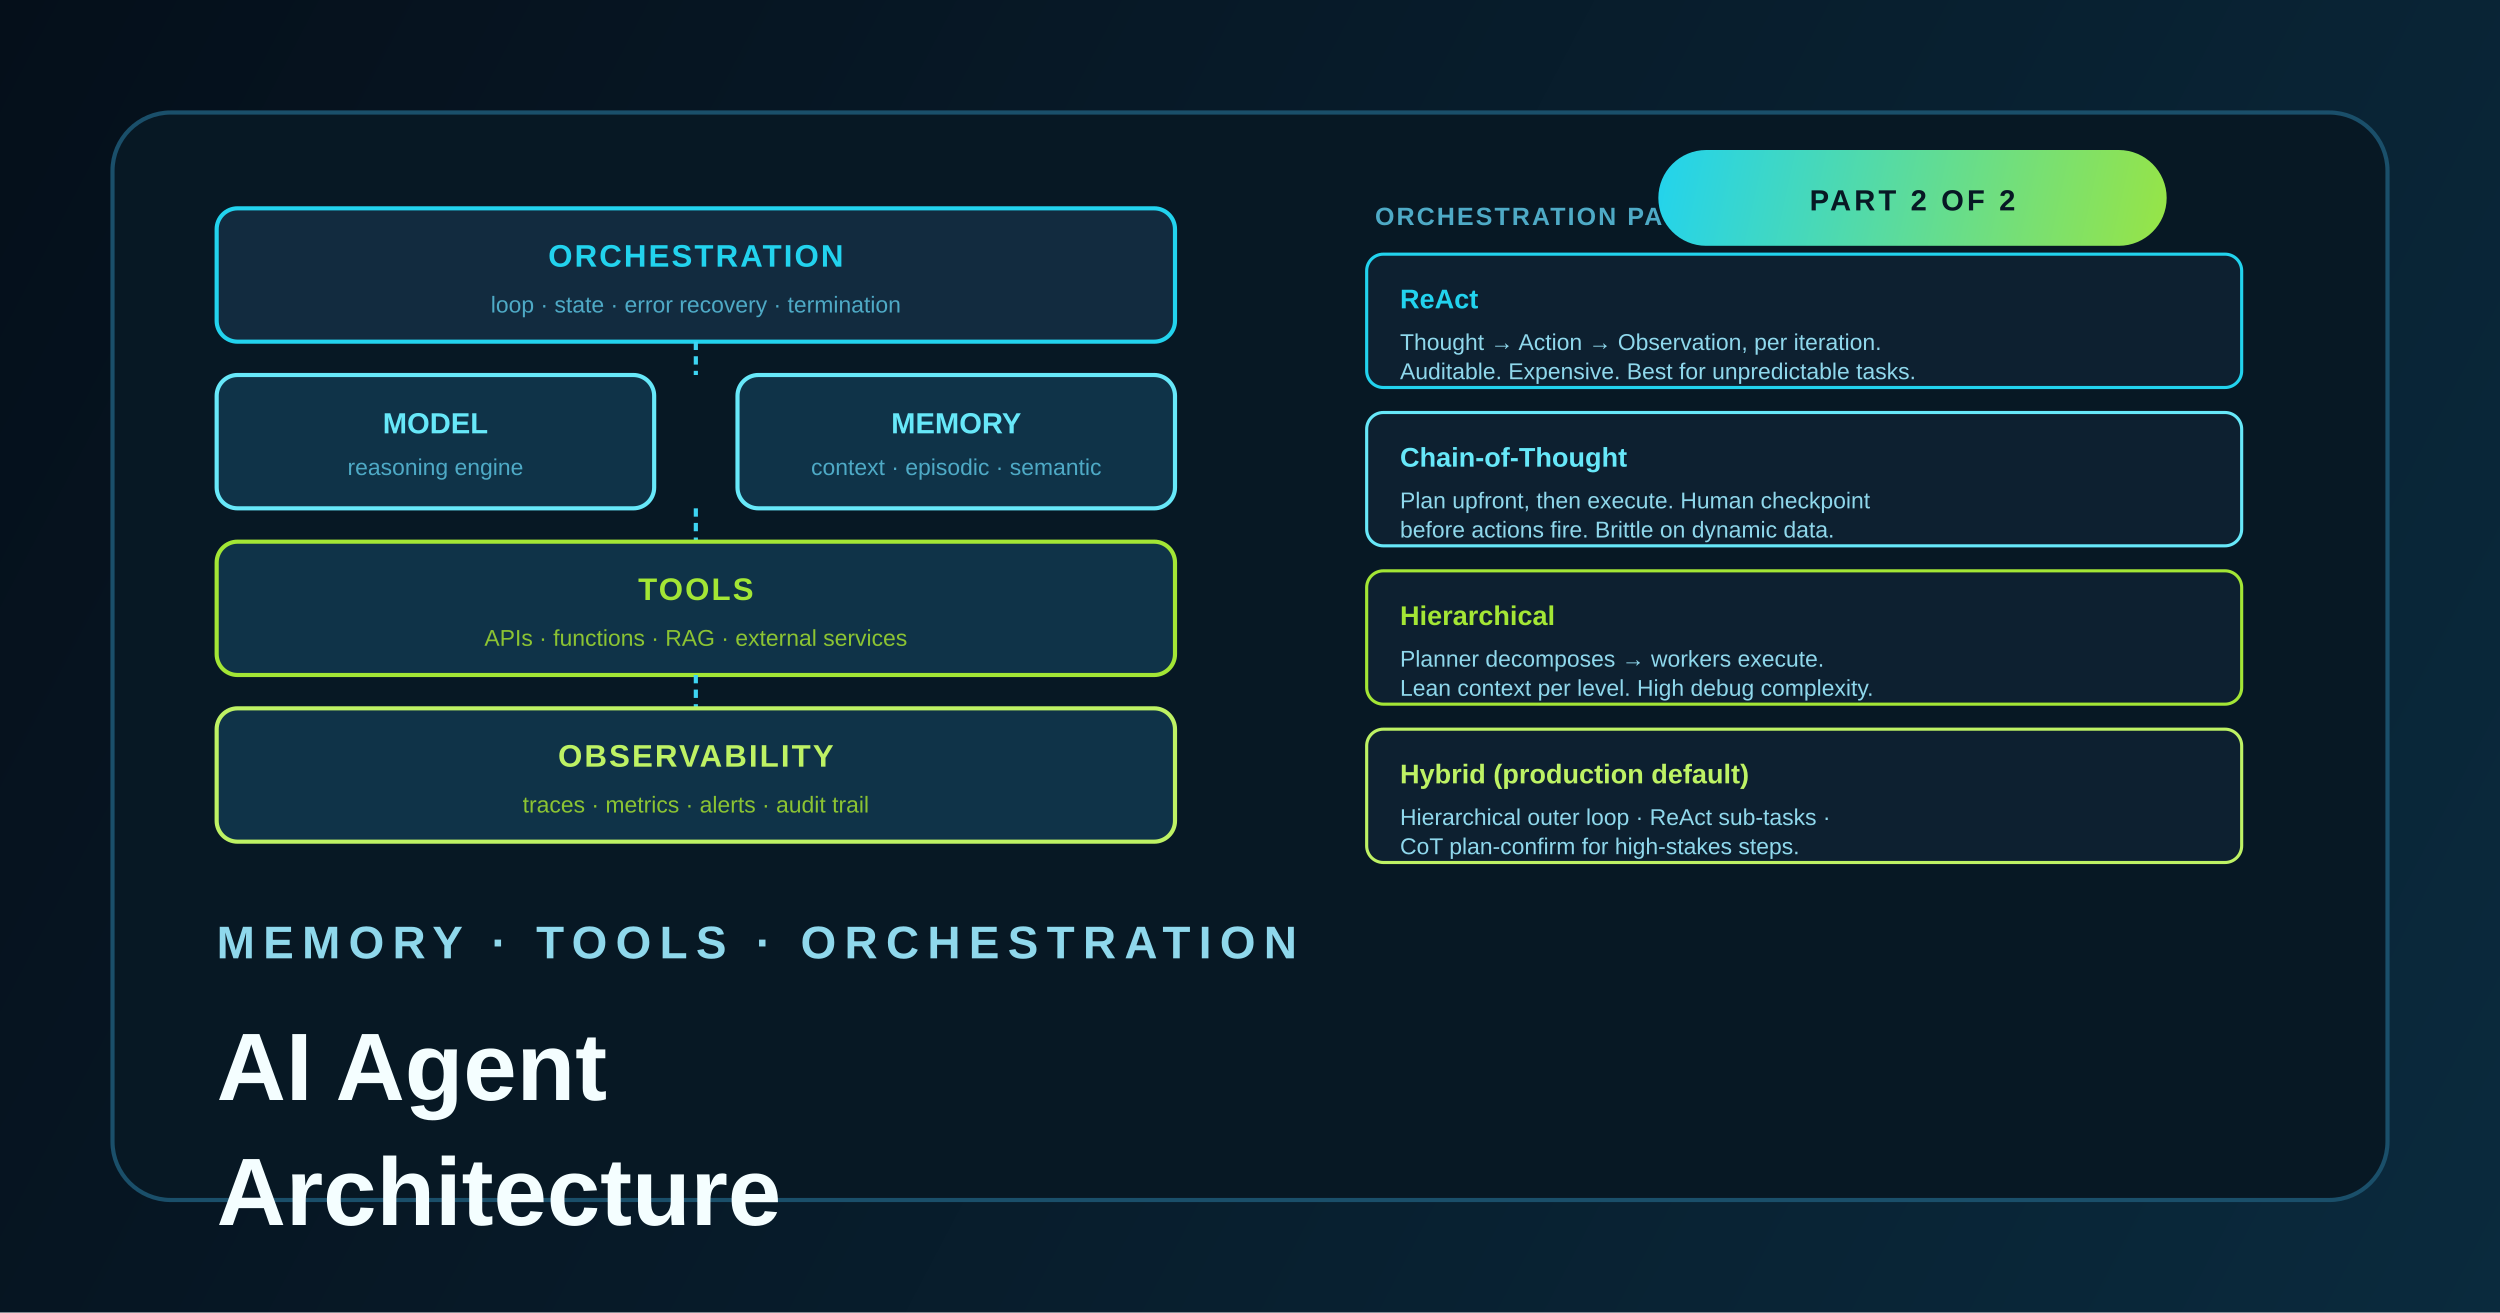
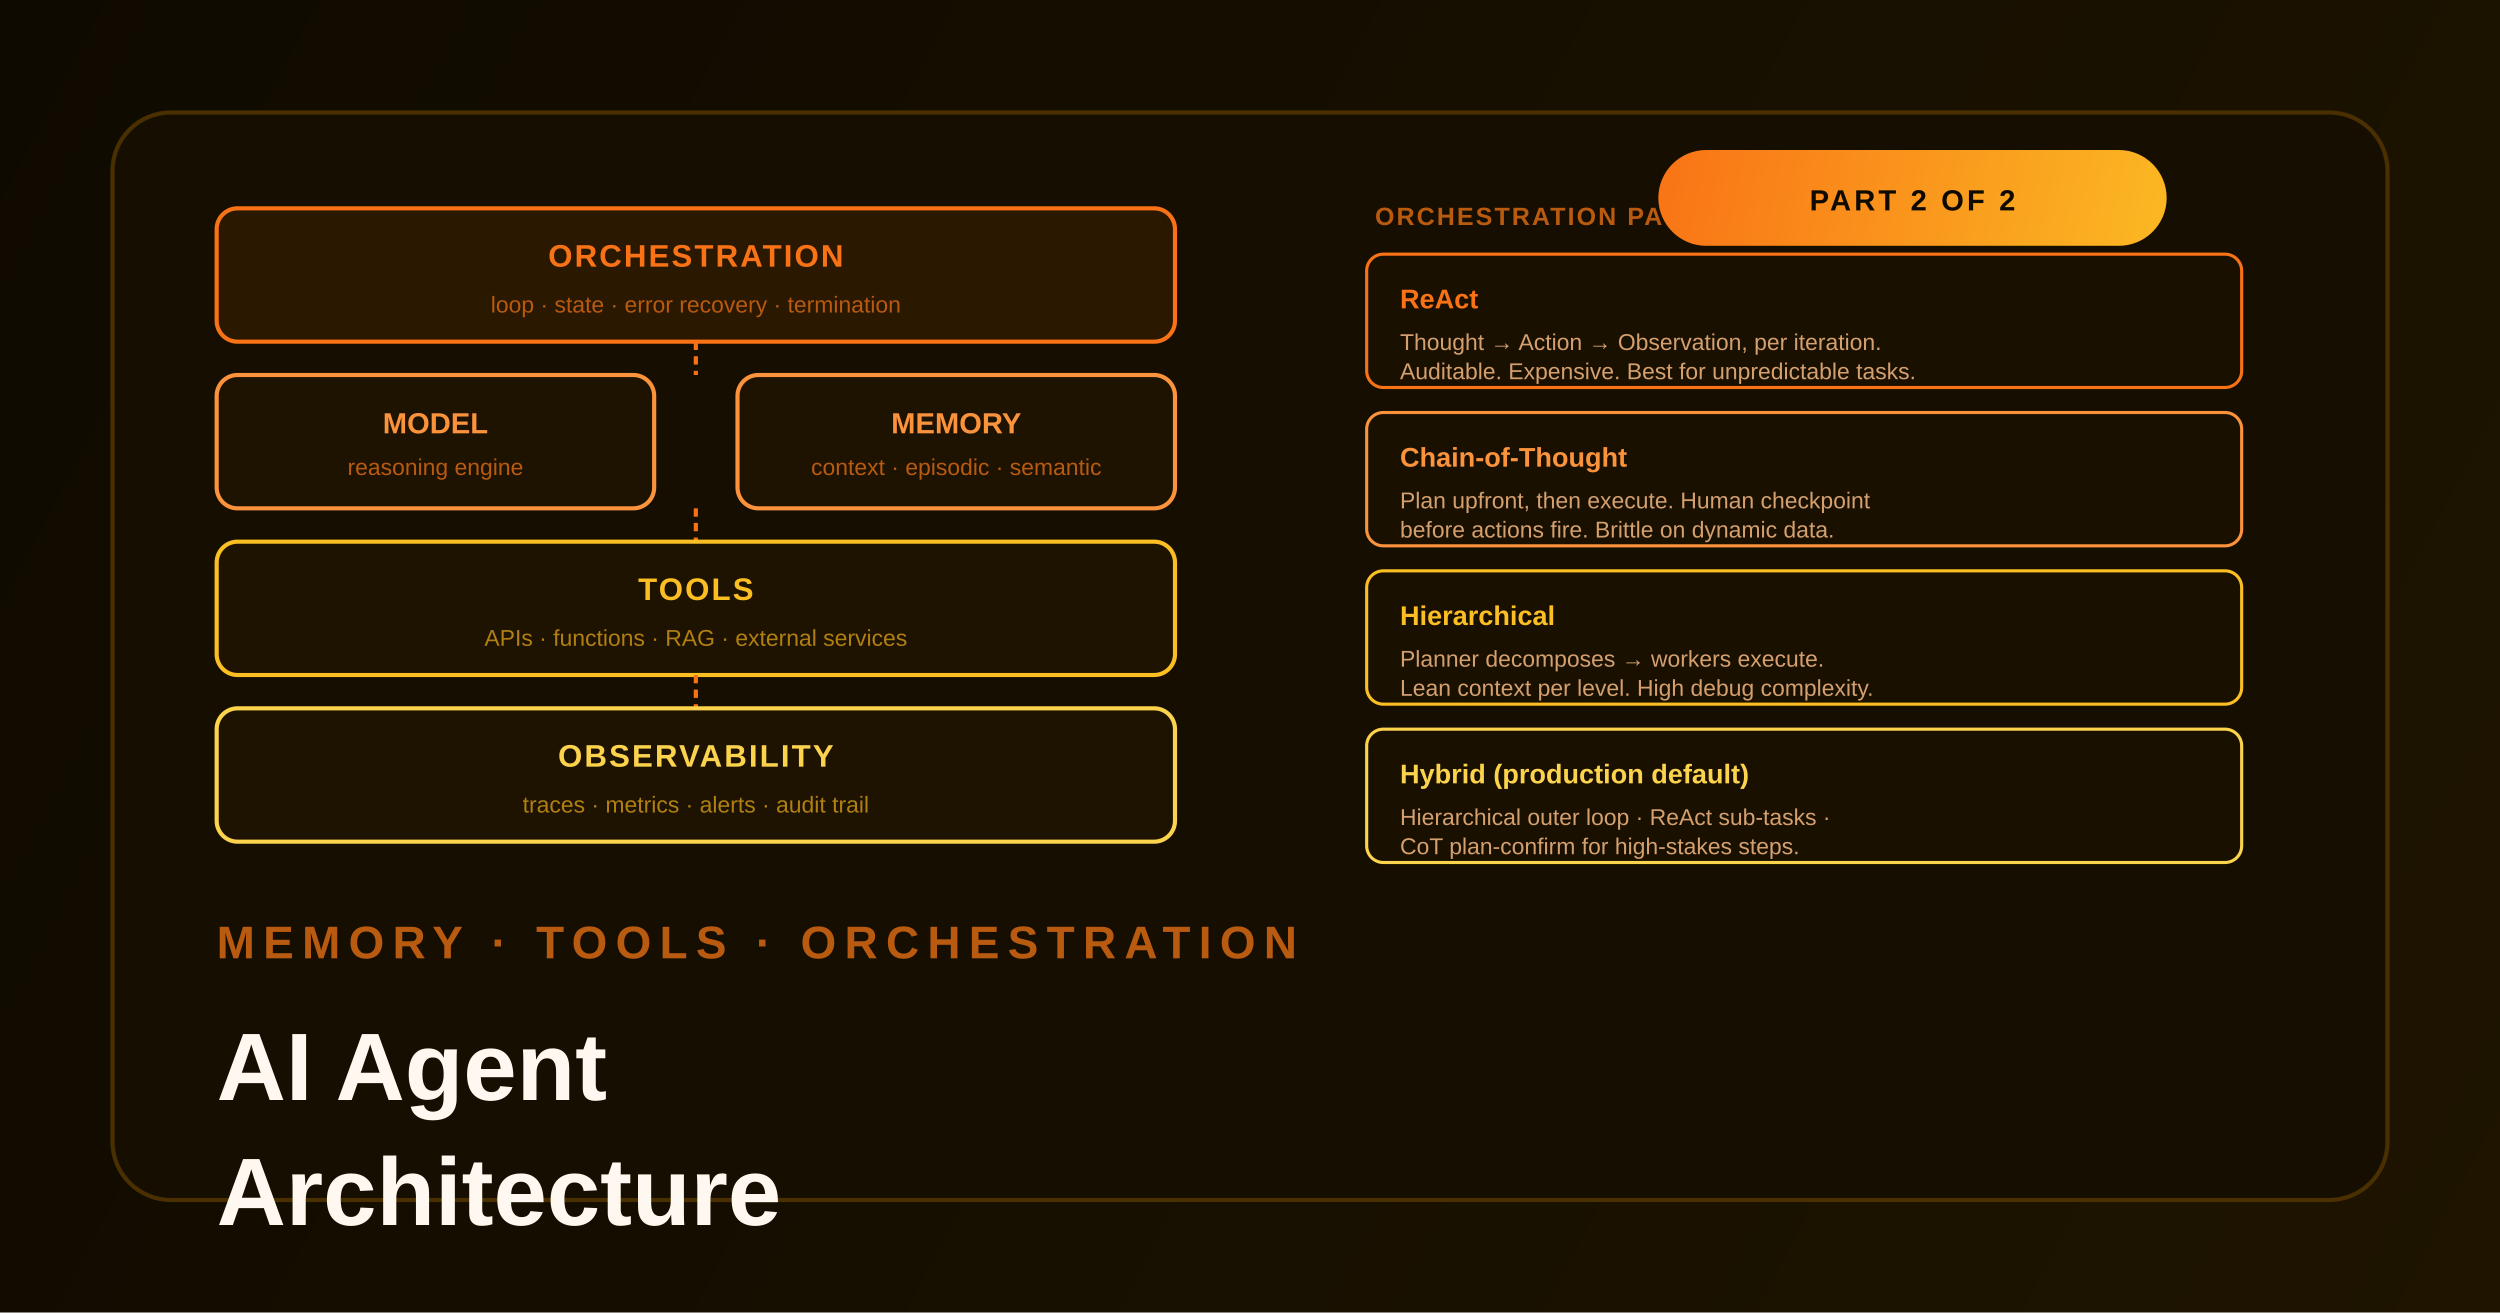
<svg xmlns="http://www.w3.org/2000/svg" width="1200" height="630" viewBox="0 0 1200 630" fill="none" role="img" aria-labelledby="title desc">
  <defs>
    <linearGradient id="bg" x1="0" y1="0" x2="1200" y2="630" gradientUnits="userSpaceOnUse">
-       <stop stop-color="#050F1A" />
-       <stop offset="1" stop-color="#0A2A3D" />
+       <stop stop-color="#0F0A00" />
+       <stop offset="1" stop-color="#1E1400" />
    </linearGradient>
    <linearGradient id="accent" x1="796" y1="72" x2="1062" y2="130" gradientUnits="userSpaceOnUse">
-       <stop stop-color="#22D3EE" />
-       <stop offset="1" stop-color="#A3E635" />
+       <stop stop-color="#F97316" />
+       <stop offset="1" stop-color="#FBBF24" />
    </linearGradient>
  </defs>
  <rect width="1200" height="630" fill="url(#bg)" />
-   <rect x="54" y="54" width="1092" height="522" rx="28" fill="#071824" stroke="#1A4F6A" stroke-width="2" />
-   <rect x="104" y="100" width="460" height="64" rx="10" fill="#122B3F" stroke="#22D3EE" stroke-width="2" />
-   <text x="334" y="128" text-anchor="middle" fill="#22D3EE" font-family="Arial, Helvetica, sans-serif" font-size="15" font-weight="700" letter-spacing="1">ORCHESTRATION</text>
-   <text x="334" y="150" text-anchor="middle" fill="#4EAAC6" font-family="Arial, Helvetica, sans-serif" font-size="11">loop · state · error recovery · termination</text>
-   <line x1="334" y1="164" x2="334" y2="180" stroke="#3DD5F3" stroke-width="2" stroke-dasharray="4 3" />
-   <rect x="104" y="180" width="210" height="64" rx="10" fill="#0F3348" stroke="#67E8F9" stroke-width="2" />
-   <text x="209" y="208" text-anchor="middle" fill="#67E8F9" font-family="Arial, Helvetica, sans-serif" font-size="14" font-weight="700">MODEL</text>
-   <text x="209" y="228" text-anchor="middle" fill="#4EAAC6" font-family="Arial, Helvetica, sans-serif" font-size="11">reasoning engine</text>
-   <rect x="354" y="180" width="210" height="64" rx="10" fill="#0F3348" stroke="#67E8F9" stroke-width="2" />
-   <text x="459" y="208" text-anchor="middle" fill="#67E8F9" font-family="Arial, Helvetica, sans-serif" font-size="14" font-weight="700">MEMORY</text>
-   <text x="459" y="228" text-anchor="middle" fill="#4EAAC6" font-family="Arial, Helvetica, sans-serif" font-size="11">context · episodic · semantic</text>
-   <line x1="334" y1="244" x2="334" y2="260" stroke="#3DD5F3" stroke-width="2" stroke-dasharray="4 3" />
-   <rect x="104" y="260" width="460" height="64" rx="10" fill="#0F3348" stroke="#A3E635" stroke-width="2" />
-   <text x="334" y="288" text-anchor="middle" fill="#A3E635" font-family="Arial, Helvetica, sans-serif" font-size="15" font-weight="700" letter-spacing="1">TOOLS</text>
-   <text x="334" y="310" text-anchor="middle" fill="#8CC432" font-family="Arial, Helvetica, sans-serif" font-size="11">APIs · functions · RAG · external services</text>
-   <line x1="334" y1="324" x2="334" y2="340" stroke="#3DD5F3" stroke-width="2" stroke-dasharray="4 3" />
-   <rect x="104" y="340" width="460" height="64" rx="10" fill="#0F3348" stroke="#BEF264" stroke-width="2" />
-   <text x="334" y="368" text-anchor="middle" fill="#BEF264" font-family="Arial, Helvetica, sans-serif" font-size="15" font-weight="700" letter-spacing="1">OBSERVABILITY</text>
-   <text x="334" y="390" text-anchor="middle" fill="#8CC432" font-family="Arial, Helvetica, sans-serif" font-size="11">traces · metrics · alerts · audit trail</text>
-   <text x="660" y="108" fill="#4EAAC6" font-family="Arial, Helvetica, sans-serif" font-size="12" font-weight="700" letter-spacing="1">ORCHESTRATION PATTERNS</text>
-   <rect x="656" y="122" width="420" height="64" rx="8" fill="#0D2030" stroke="#22D3EE" stroke-width="1.5" />
-   <text x="672" y="148" fill="#22D3EE" font-family="Arial, Helvetica, sans-serif" font-size="13" font-weight="700">ReAct</text>
-   <text x="672" y="168" fill="#8FD8EC" font-family="Arial, Helvetica, sans-serif" font-size="11">Thought → Action → Observation, per iteration.</text>
-   <text x="672" y="182" fill="#8FD8EC" font-family="Arial, Helvetica, sans-serif" font-size="11">Auditable. Expensive. Best for unpredictable tasks.</text>
-   <rect x="656" y="198" width="420" height="64" rx="8" fill="#0D2030" stroke="#67E8F9" stroke-width="1.5" />
-   <text x="672" y="224" fill="#67E8F9" font-family="Arial, Helvetica, sans-serif" font-size="13" font-weight="700">Chain-of-Thought</text>
-   <text x="672" y="244" fill="#8FD8EC" font-family="Arial, Helvetica, sans-serif" font-size="11">Plan upfront, then execute. Human checkpoint</text>
-   <text x="672" y="258" fill="#8FD8EC" font-family="Arial, Helvetica, sans-serif" font-size="11">before actions fire. Brittle on dynamic data.</text>
-   <rect x="656" y="274" width="420" height="64" rx="8" fill="#0D2030" stroke="#A3E635" stroke-width="1.5" />
-   <text x="672" y="300" fill="#A3E635" font-family="Arial, Helvetica, sans-serif" font-size="13" font-weight="700">Hierarchical</text>
-   <text x="672" y="320" fill="#8FD8EC" font-family="Arial, Helvetica, sans-serif" font-size="11">Planner decomposes → workers execute.</text>
-   <text x="672" y="334" fill="#8FD8EC" font-family="Arial, Helvetica, sans-serif" font-size="11">Lean context per level. High debug complexity.</text>
-   <rect x="656" y="350" width="420" height="64" rx="8" fill="#0D2030" stroke="#BEF264" stroke-width="1.5" />
-   <text x="672" y="376" fill="#BEF264" font-family="Arial, Helvetica, sans-serif" font-size="13" font-weight="700">Hybrid (production default)</text>
-   <text x="672" y="396" fill="#8FD8EC" font-family="Arial, Helvetica, sans-serif" font-size="11">Hierarchical outer loop · ReAct sub-tasks ·</text>
-   <text x="672" y="410" fill="#8FD8EC" font-family="Arial, Helvetica, sans-serif" font-size="11">CoT plan-confirm for high-stakes steps.</text>
+   <rect x="54" y="54" width="1092" height="522" rx="28" fill="#160E00" stroke="#4A3000" stroke-width="2" />
+   <rect x="104" y="100" width="460" height="64" rx="10" fill="#2A1800" stroke="#F97316" stroke-width="2" />
+   <text x="334" y="128" text-anchor="middle" fill="#F97316" font-family="Arial, Helvetica, sans-serif" font-size="15" font-weight="700" letter-spacing="1">ORCHESTRATION</text>
+   <text x="334" y="150" text-anchor="middle" fill="#B85A10" font-family="Arial, Helvetica, sans-serif" font-size="11">loop · state · error recovery · termination</text>
+   <line x1="334" y1="164" x2="334" y2="180" stroke="#F97316" stroke-width="2" stroke-dasharray="4 3" />
+   <rect x="104" y="180" width="210" height="64" rx="10" fill="#1E1200" stroke="#FB923C" stroke-width="2" />
+   <text x="209" y="208" text-anchor="middle" fill="#FB923C" font-family="Arial, Helvetica, sans-serif" font-size="14" font-weight="700">MODEL</text>
+   <text x="209" y="228" text-anchor="middle" fill="#B85A10" font-family="Arial, Helvetica, sans-serif" font-size="11">reasoning engine</text>
+   <rect x="354" y="180" width="210" height="64" rx="10" fill="#1E1200" stroke="#FB923C" stroke-width="2" />
+   <text x="459" y="208" text-anchor="middle" fill="#FB923C" font-family="Arial, Helvetica, sans-serif" font-size="14" font-weight="700">MEMORY</text>
+   <text x="459" y="228" text-anchor="middle" fill="#B85A10" font-family="Arial, Helvetica, sans-serif" font-size="11">context · episodic · semantic</text>
+   <line x1="334" y1="244" x2="334" y2="260" stroke="#F97316" stroke-width="2" stroke-dasharray="4 3" />
+   <rect x="104" y="260" width="460" height="64" rx="10" fill="#1E1200" stroke="#FBBF24" stroke-width="2" />
+   <text x="334" y="288" text-anchor="middle" fill="#FBBF24" font-family="Arial, Helvetica, sans-serif" font-size="15" font-weight="700" letter-spacing="1">TOOLS</text>
+   <text x="334" y="310" text-anchor="middle" fill="#B08010" font-family="Arial, Helvetica, sans-serif" font-size="11">APIs · functions · RAG · external services</text>
+   <line x1="334" y1="324" x2="334" y2="340" stroke="#F97316" stroke-width="2" stroke-dasharray="4 3" />
+   <rect x="104" y="340" width="460" height="64" rx="10" fill="#1E1200" stroke="#FCD34D" stroke-width="2" />
+   <text x="334" y="368" text-anchor="middle" fill="#FCD34D" font-family="Arial, Helvetica, sans-serif" font-size="15" font-weight="700" letter-spacing="1">OBSERVABILITY</text>
+   <text x="334" y="390" text-anchor="middle" fill="#B08010" font-family="Arial, Helvetica, sans-serif" font-size="11">traces · metrics · alerts · audit trail</text>
+   <text x="660" y="108" fill="#B85A10" font-family="Arial, Helvetica, sans-serif" font-size="12" font-weight="700" letter-spacing="1">ORCHESTRATION PATTERNS</text>
+   <rect x="656" y="122" width="420" height="64" rx="8" fill="#1A1000" stroke="#F97316" stroke-width="1.5" />
+   <text x="672" y="148" fill="#F97316" font-family="Arial, Helvetica, sans-serif" font-size="13" font-weight="700">ReAct</text>
+   <text x="672" y="168" fill="#D4A070" font-family="Arial, Helvetica, sans-serif" font-size="11">Thought → Action → Observation, per iteration.</text>
+   <text x="672" y="182" fill="#D4A070" font-family="Arial, Helvetica, sans-serif" font-size="11">Auditable. Expensive. Best for unpredictable tasks.</text>
+   <rect x="656" y="198" width="420" height="64" rx="8" fill="#1A1000" stroke="#FB923C" stroke-width="1.5" />
+   <text x="672" y="224" fill="#FB923C" font-family="Arial, Helvetica, sans-serif" font-size="13" font-weight="700">Chain-of-Thought</text>
+   <text x="672" y="244" fill="#D4A070" font-family="Arial, Helvetica, sans-serif" font-size="11">Plan upfront, then execute. Human checkpoint</text>
+   <text x="672" y="258" fill="#D4A070" font-family="Arial, Helvetica, sans-serif" font-size="11">before actions fire. Brittle on dynamic data.</text>
+   <rect x="656" y="274" width="420" height="64" rx="8" fill="#1A1000" stroke="#FBBF24" stroke-width="1.5" />
+   <text x="672" y="300" fill="#FBBF24" font-family="Arial, Helvetica, sans-serif" font-size="13" font-weight="700">Hierarchical</text>
+   <text x="672" y="320" fill="#D4A070" font-family="Arial, Helvetica, sans-serif" font-size="11">Planner decomposes → workers execute.</text>
+   <text x="672" y="334" fill="#D4A070" font-family="Arial, Helvetica, sans-serif" font-size="11">Lean context per level. High debug complexity.</text>
+   <rect x="656" y="350" width="420" height="64" rx="8" fill="#1A1000" stroke="#FCD34D" stroke-width="1.5" />
+   <text x="672" y="376" fill="#FCD34D" font-family="Arial, Helvetica, sans-serif" font-size="13" font-weight="700">Hybrid (production default)</text>
+   <text x="672" y="396" fill="#D4A070" font-family="Arial, Helvetica, sans-serif" font-size="11">Hierarchical outer loop · ReAct sub-tasks ·</text>
+   <text x="672" y="410" fill="#D4A070" font-family="Arial, Helvetica, sans-serif" font-size="11">CoT plan-confirm for high-stakes steps.</text>
  <rect x="796" y="72" width="244" height="46" rx="23" fill="url(#accent)" />
-   <text x="918" y="101" text-anchor="middle" fill="#071824" font-family="Arial, Helvetica, sans-serif" font-size="14" font-weight="700" letter-spacing="1.5">PART 2 OF 2</text>
-   <text x="104" y="460" fill="#8FD8EC" font-family="Arial, Helvetica, sans-serif" font-size="22" font-weight="700" letter-spacing="4">MEMORY · TOOLS · ORCHESTRATION</text>
-   <text x="104" y="528" fill="#F4FEFF" font-family="Arial, Helvetica, sans-serif" font-size="46" font-weight="700">AI Agent</text>
-   <text x="104" y="588" fill="#F4FEFF" font-family="Arial, Helvetica, sans-serif" font-size="46" font-weight="700">Architecture</text>
+   <text x="918" y="101" text-anchor="middle" fill="#0F0A00" font-family="Arial, Helvetica, sans-serif" font-size="14" font-weight="700" letter-spacing="1.5">PART 2 OF 2</text>
+   <text x="104" y="460" fill="#B85A10" font-family="Arial, Helvetica, sans-serif" font-size="22" font-weight="700" letter-spacing="4">MEMORY · TOOLS · ORCHESTRATION</text>
+   <text x="104" y="528" fill="#FFF8F0" font-family="Arial, Helvetica, sans-serif" font-size="46" font-weight="700">AI Agent</text>
+   <text x="104" y="588" fill="#FFF8F0" font-family="Arial, Helvetica, sans-serif" font-size="46" font-weight="700">Architecture</text>
</svg>
